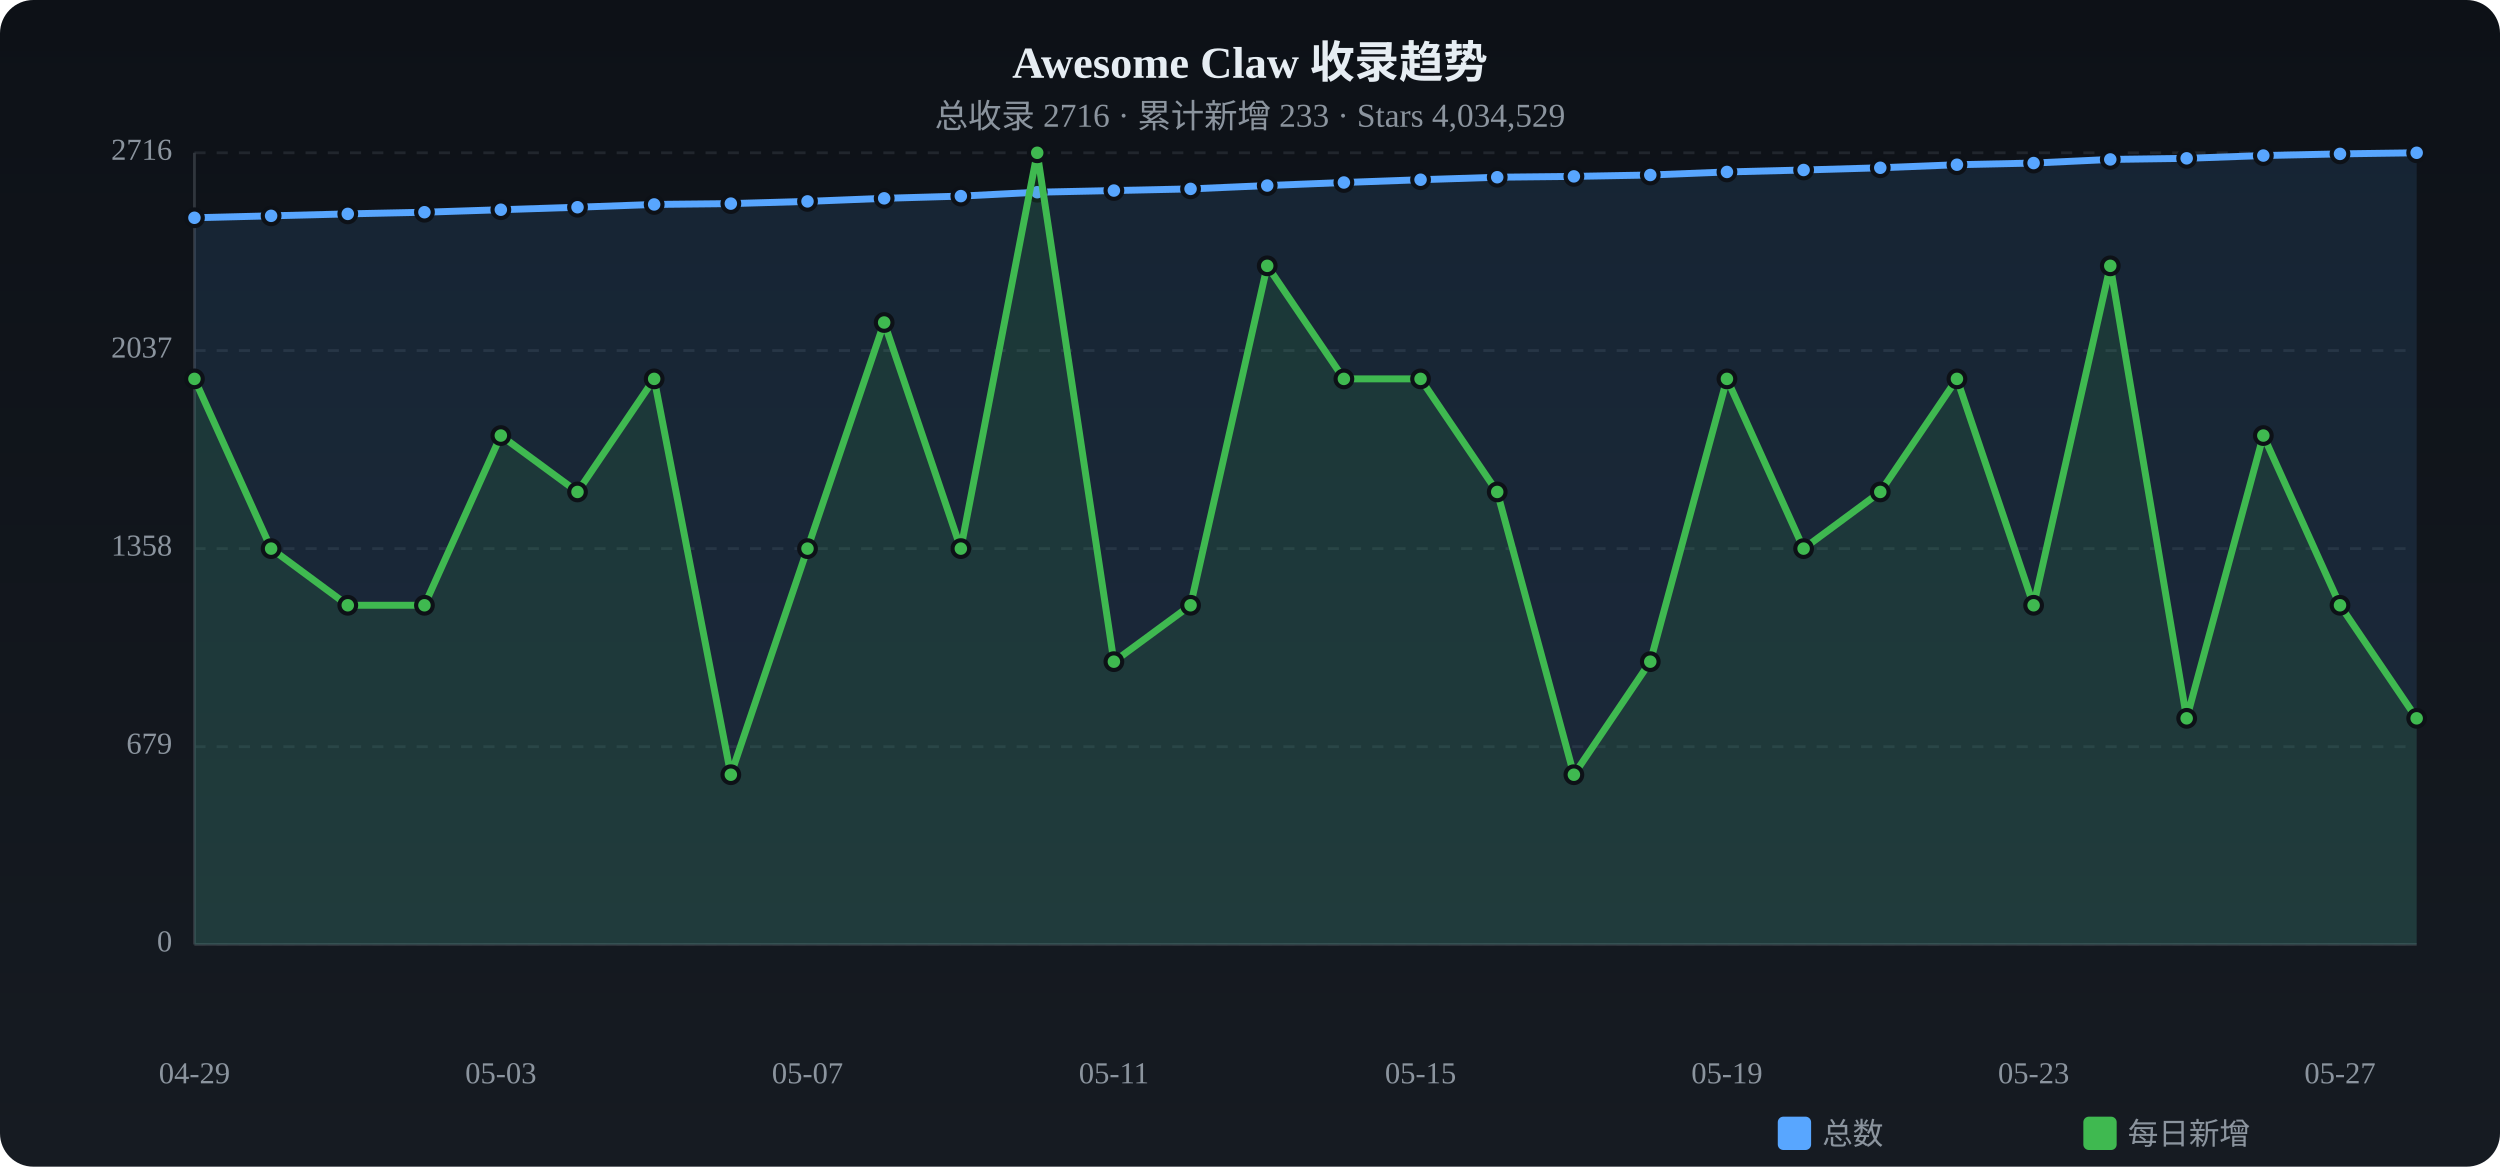
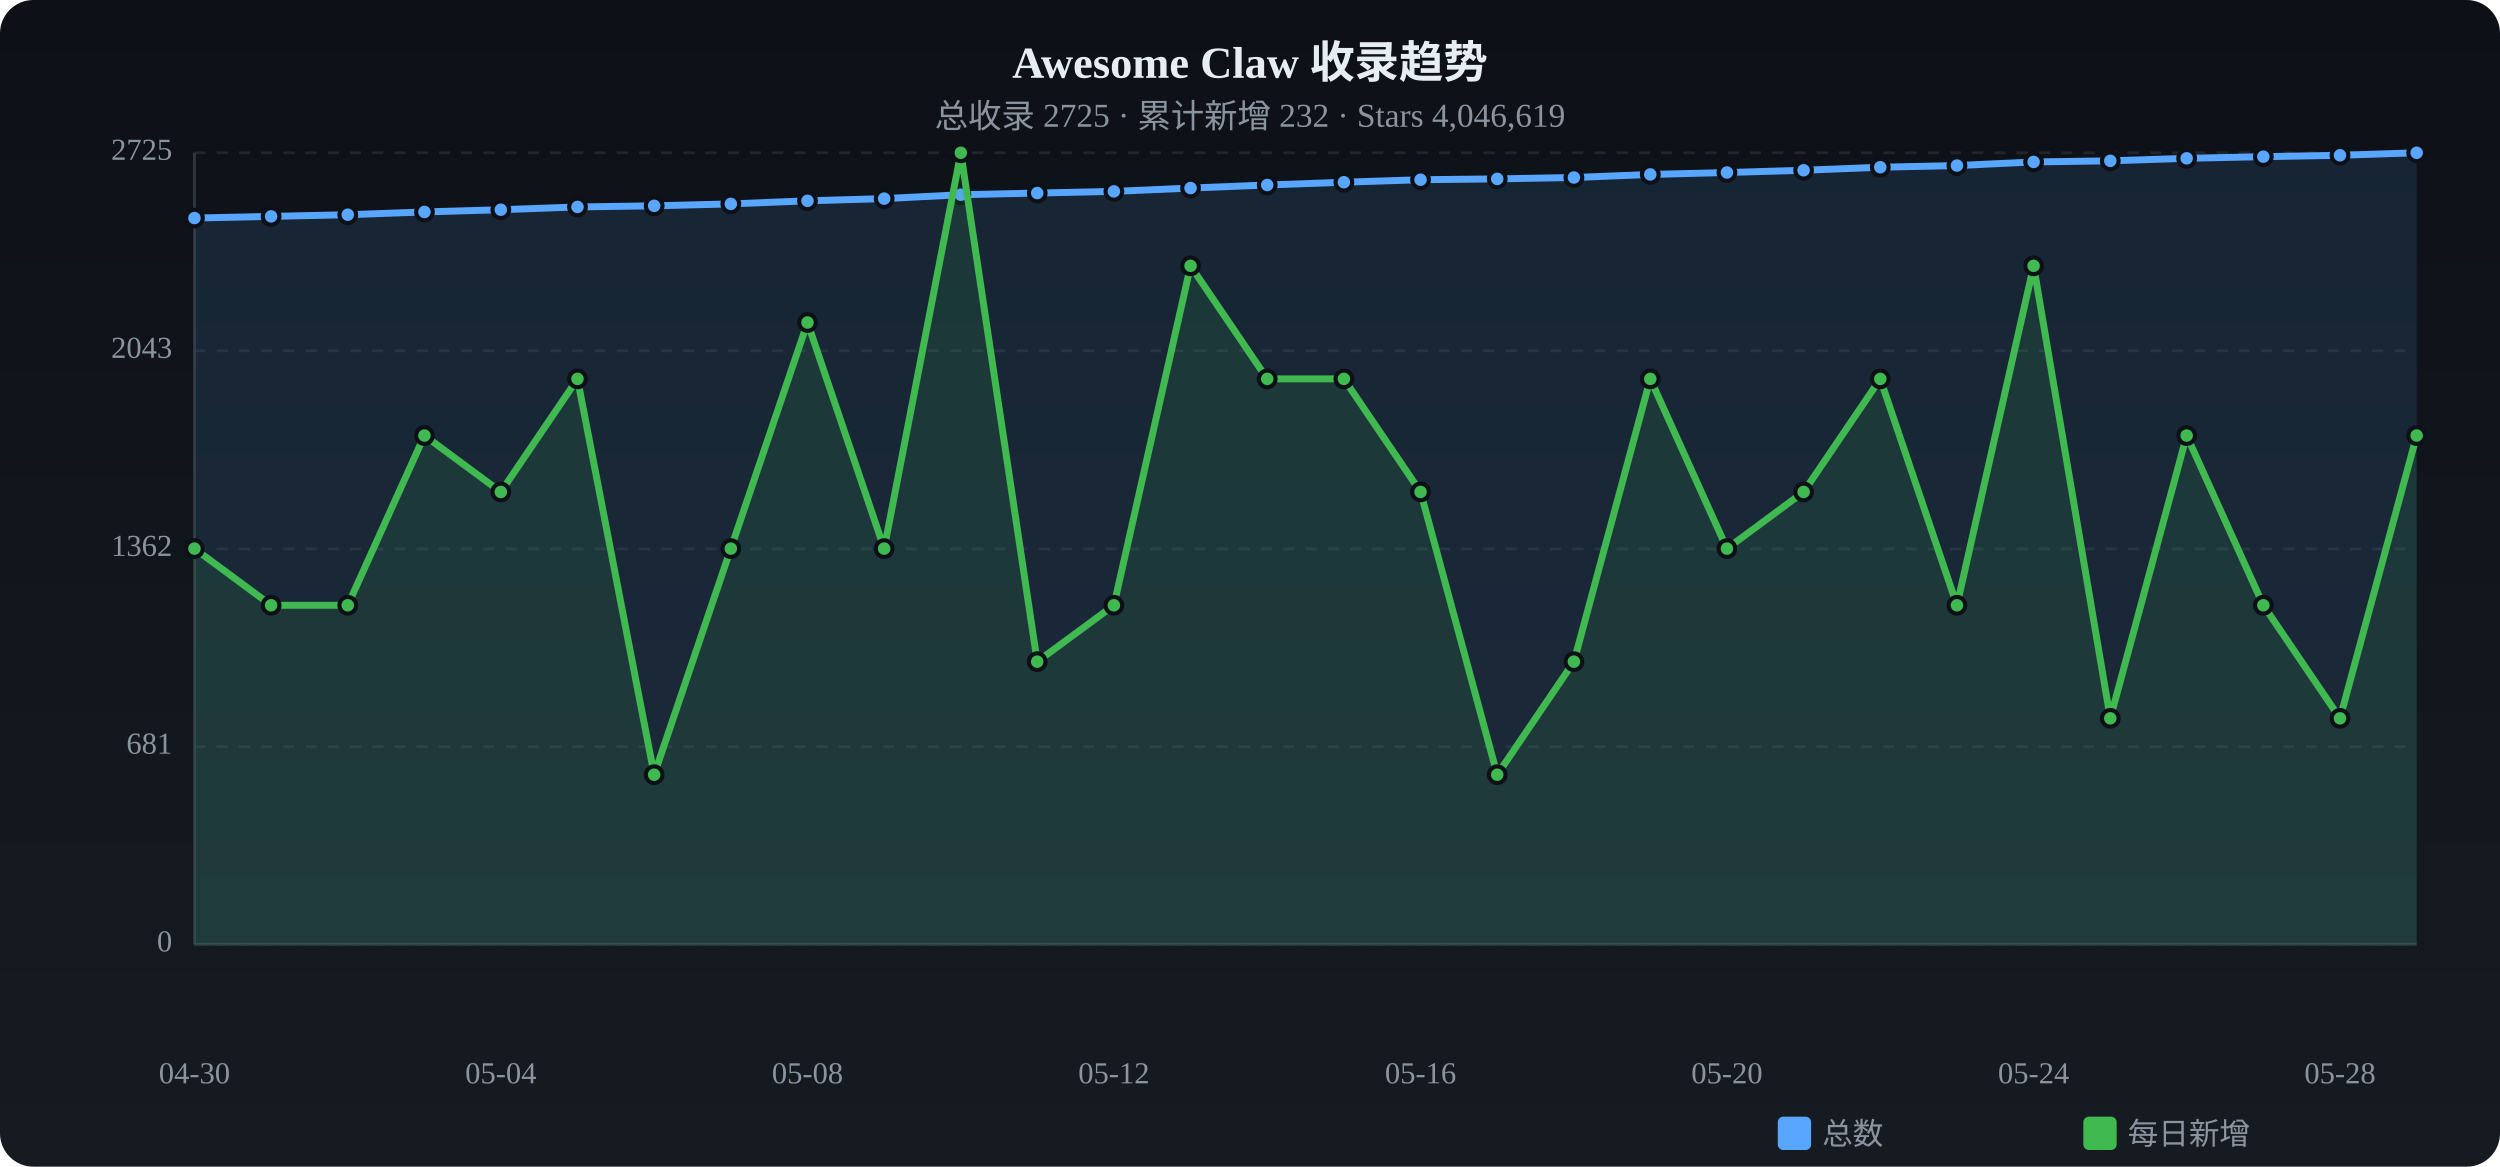
<svg xmlns="http://www.w3.org/2000/svg" viewBox="0 0 900 420" width="900" height="420">
  <defs>
    <linearGradient id="tbg" x1="0%" y1="0%" x2="0%" y2="100%">
      <stop offset="0%" stop-color="#0d1117" />
      <stop offset="100%" stop-color="#161b22" />
    </linearGradient>
  </defs>
  <rect width="900" height="420" rx="12" fill="url(#tbg)" />
  <text x="450.0" y="28" text-anchor="middle" fill="#e6edf3" font-size="16" font-weight="bold">Awesome Claw 收录趋势</text>
-   <text x="450.0" y="46" text-anchor="middle" fill="#8b949e" font-size="12">总收录 2716 · 累计新增 233 · Stars 4,034,529</text>
+   <text x="450.0" y="46" text-anchor="middle" fill="#8b949e" font-size="12">总收录 2725 · 累计新增 232 · Stars 4,046,619</text>
  <text x="62" y="340.0" text-anchor="end" fill="#8b949e" font-size="11" dominant-baseline="middle">0</text>
  <line x1="70" y1="340.0" x2="870" y2="340.0" stroke="#21262d" stroke-dasharray="4 4" />
-   <text x="62" y="268.8" text-anchor="end" fill="#8b949e" font-size="11" dominant-baseline="middle">679</text>
+   <text x="62" y="268.8" text-anchor="end" fill="#8b949e" font-size="11" dominant-baseline="middle">681</text>
  <line x1="70" y1="268.8" x2="870" y2="268.8" stroke="#21262d" stroke-dasharray="4 4" />
-   <text x="62" y="197.5" text-anchor="end" fill="#8b949e" font-size="11" dominant-baseline="middle">1358</text>
-   <line x1="70" y1="197.5" x2="870" y2="197.5" stroke="#21262d" stroke-dasharray="4 4" />
-   <text x="62" y="126.2" text-anchor="end" fill="#8b949e" font-size="11" dominant-baseline="middle">2037</text>
-   <line x1="70" y1="126.2" x2="870" y2="126.2" stroke="#21262d" stroke-dasharray="4 4" />
-   <text x="62" y="55.0" text-anchor="end" fill="#8b949e" font-size="11" dominant-baseline="middle">2716</text>
+   <text x="62" y="197.6" text-anchor="end" fill="#8b949e" font-size="11" dominant-baseline="middle">1362</text>
+   <line x1="70" y1="197.6" x2="870" y2="197.6" stroke="#21262d" stroke-dasharray="4 4" />
+   <text x="62" y="126.3" text-anchor="end" fill="#8b949e" font-size="11" dominant-baseline="middle">2043</text>
+   <line x1="70" y1="126.3" x2="870" y2="126.3" stroke="#21262d" stroke-dasharray="4 4" />
+   <text x="62" y="55.0" text-anchor="end" fill="#8b949e" font-size="11" dominant-baseline="middle">2725</text>
  <line x1="70" y1="55.0" x2="870" y2="55.0" stroke="#21262d" stroke-dasharray="4 4" />
  <line x1="70" y1="55" x2="70" y2="340" stroke="#30363d" />
  <line x1="70" y1="340" x2="870" y2="340" stroke="#30363d" />
-   <path d="M70.0,78.4 L97.6,77.7 L125.2,77.0 L152.8,76.4 L180.3,75.5 L207.9,74.6 L235.5,73.6 L263.1,73.3 L290.7,72.5 L318.3,71.4 L345.9,70.6 L373.4,69.2 L401.0,68.6 L428.6,68.0 L456.2,66.8 L483.8,65.7 L511.4,64.7 L539.0,63.8 L566.6,63.5 L594.1,63.0 L621.7,61.9 L649.3,61.2 L676.9,60.4 L704.5,59.3 L732.1,58.7 L759.7,57.4 L787.2,57.0 L814.8,56.0 L842.4,55.4 L870.0,55.0 L870.0,340 L70.0,340 Z" fill="#58a6ff" opacity="0.12" />
-   <polyline points="70.0,78.4 97.6,77.7 125.2,77.0 152.8,76.4 180.3,75.5 207.9,74.6 235.5,73.6 263.1,73.3 290.7,72.5 318.3,71.4 345.9,70.6 373.4,69.2 401.0,68.6 428.6,68.0 456.2,66.8 483.8,65.7 511.4,64.7 539.0,63.8 566.6,63.5 594.1,63.0 621.7,61.9 649.3,61.2 676.9,60.4 704.5,59.3 732.1,58.7 759.7,57.4 787.2,57.0 814.8,56.0 842.4,55.4 870.0,55.0" fill="none" stroke="#58a6ff" stroke-width="2.5" stroke-linecap="round" stroke-linejoin="round" />
-   <circle cx="70.0" cy="78.4" r="3" fill="#58a6ff" stroke="#0d1117" stroke-width="1.5" />
-   <circle cx="97.6" cy="77.7" r="3" fill="#58a6ff" stroke="#0d1117" stroke-width="1.5" />
-   <circle cx="125.2" cy="77.0" r="3" fill="#58a6ff" stroke="#0d1117" stroke-width="1.5" />
-   <circle cx="152.8" cy="76.4" r="3" fill="#58a6ff" stroke="#0d1117" stroke-width="1.5" />
+   <path d="M70.0,78.5 L97.6,77.9 L125.2,77.3 L152.8,76.3 L180.3,75.5 L207.9,74.5 L235.5,74.1 L263.1,73.4 L290.7,72.3 L318.3,71.5 L345.9,70.1 L373.4,69.5 L401.0,68.9 L428.6,67.7 L456.2,66.6 L483.8,65.6 L511.4,64.7 L539.0,64.4 L566.6,63.9 L594.1,62.8 L621.7,62.1 L649.3,61.3 L676.9,60.2 L704.5,59.6 L732.1,58.3 L759.7,57.9 L787.2,57.0 L814.8,56.4 L842.4,55.9 L870.0,55.0 L870.0,340 L70.0,340 Z" fill="#58a6ff" opacity="0.12" />
+   <polyline points="70.0,78.5 97.6,77.9 125.2,77.3 152.8,76.3 180.3,75.5 207.9,74.5 235.5,74.1 263.1,73.4 290.7,72.3 318.3,71.5 345.9,70.1 373.4,69.5 401.0,68.9 428.6,67.7 456.2,66.6 483.8,65.6 511.4,64.7 539.0,64.4 566.6,63.9 594.1,62.8 621.7,62.1 649.3,61.3 676.9,60.2 704.5,59.6 732.1,58.3 759.7,57.9 787.2,57.0 814.8,56.4 842.4,55.9 870.0,55.0" fill="none" stroke="#58a6ff" stroke-width="2.5" stroke-linecap="round" stroke-linejoin="round" />
+   <circle cx="70.0" cy="78.5" r="3" fill="#58a6ff" stroke="#0d1117" stroke-width="1.5" />
+   <circle cx="97.6" cy="77.9" r="3" fill="#58a6ff" stroke="#0d1117" stroke-width="1.5" />
+   <circle cx="125.2" cy="77.3" r="3" fill="#58a6ff" stroke="#0d1117" stroke-width="1.5" />
+   <circle cx="152.8" cy="76.3" r="3" fill="#58a6ff" stroke="#0d1117" stroke-width="1.5" />
  <circle cx="180.3" cy="75.5" r="3" fill="#58a6ff" stroke="#0d1117" stroke-width="1.5" />
-   <circle cx="207.9" cy="74.6" r="3" fill="#58a6ff" stroke="#0d1117" stroke-width="1.5" />
-   <circle cx="235.5" cy="73.6" r="3" fill="#58a6ff" stroke="#0d1117" stroke-width="1.5" />
-   <circle cx="263.1" cy="73.3" r="3" fill="#58a6ff" stroke="#0d1117" stroke-width="1.5" />
-   <circle cx="290.7" cy="72.5" r="3" fill="#58a6ff" stroke="#0d1117" stroke-width="1.5" />
-   <circle cx="318.3" cy="71.4" r="3" fill="#58a6ff" stroke="#0d1117" stroke-width="1.5" />
-   <circle cx="345.9" cy="70.6" r="3" fill="#58a6ff" stroke="#0d1117" stroke-width="1.5" />
-   <circle cx="373.4" cy="69.2" r="3" fill="#58a6ff" stroke="#0d1117" stroke-width="1.5" />
-   <circle cx="401.0" cy="68.6" r="3" fill="#58a6ff" stroke="#0d1117" stroke-width="1.5" />
-   <circle cx="428.6" cy="68.0" r="3" fill="#58a6ff" stroke="#0d1117" stroke-width="1.5" />
-   <circle cx="456.2" cy="66.8" r="3" fill="#58a6ff" stroke="#0d1117" stroke-width="1.5" />
-   <circle cx="483.8" cy="65.7" r="3" fill="#58a6ff" stroke="#0d1117" stroke-width="1.5" />
+   <circle cx="207.9" cy="74.5" r="3" fill="#58a6ff" stroke="#0d1117" stroke-width="1.5" />
+   <circle cx="235.5" cy="74.1" r="3" fill="#58a6ff" stroke="#0d1117" stroke-width="1.5" />
+   <circle cx="263.1" cy="73.4" r="3" fill="#58a6ff" stroke="#0d1117" stroke-width="1.5" />
+   <circle cx="290.7" cy="72.3" r="3" fill="#58a6ff" stroke="#0d1117" stroke-width="1.5" />
+   <circle cx="318.3" cy="71.5" r="3" fill="#58a6ff" stroke="#0d1117" stroke-width="1.5" />
+   <circle cx="345.9" cy="70.1" r="3" fill="#58a6ff" stroke="#0d1117" stroke-width="1.5" />
+   <circle cx="373.4" cy="69.5" r="3" fill="#58a6ff" stroke="#0d1117" stroke-width="1.5" />
+   <circle cx="401.0" cy="68.9" r="3" fill="#58a6ff" stroke="#0d1117" stroke-width="1.5" />
+   <circle cx="428.6" cy="67.7" r="3" fill="#58a6ff" stroke="#0d1117" stroke-width="1.5" />
+   <circle cx="456.2" cy="66.6" r="3" fill="#58a6ff" stroke="#0d1117" stroke-width="1.5" />
+   <circle cx="483.8" cy="65.6" r="3" fill="#58a6ff" stroke="#0d1117" stroke-width="1.5" />
  <circle cx="511.4" cy="64.7" r="3" fill="#58a6ff" stroke="#0d1117" stroke-width="1.5" />
-   <circle cx="539.0" cy="63.8" r="3" fill="#58a6ff" stroke="#0d1117" stroke-width="1.5" />
-   <circle cx="566.6" cy="63.5" r="3" fill="#58a6ff" stroke="#0d1117" stroke-width="1.5" />
-   <circle cx="594.1" cy="63.0" r="3" fill="#58a6ff" stroke="#0d1117" stroke-width="1.5" />
-   <circle cx="621.7" cy="61.9" r="3" fill="#58a6ff" stroke="#0d1117" stroke-width="1.5" />
-   <circle cx="649.3" cy="61.2" r="3" fill="#58a6ff" stroke="#0d1117" stroke-width="1.5" />
-   <circle cx="676.9" cy="60.4" r="3" fill="#58a6ff" stroke="#0d1117" stroke-width="1.5" />
-   <circle cx="704.5" cy="59.3" r="3" fill="#58a6ff" stroke="#0d1117" stroke-width="1.5" />
-   <circle cx="732.1" cy="58.7" r="3" fill="#58a6ff" stroke="#0d1117" stroke-width="1.5" />
-   <circle cx="759.7" cy="57.4" r="3" fill="#58a6ff" stroke="#0d1117" stroke-width="1.5" />
+   <circle cx="539.0" cy="64.4" r="3" fill="#58a6ff" stroke="#0d1117" stroke-width="1.5" />
+   <circle cx="566.6" cy="63.9" r="3" fill="#58a6ff" stroke="#0d1117" stroke-width="1.5" />
+   <circle cx="594.1" cy="62.8" r="3" fill="#58a6ff" stroke="#0d1117" stroke-width="1.5" />
+   <circle cx="621.7" cy="62.1" r="3" fill="#58a6ff" stroke="#0d1117" stroke-width="1.5" />
+   <circle cx="649.3" cy="61.3" r="3" fill="#58a6ff" stroke="#0d1117" stroke-width="1.5" />
+   <circle cx="676.9" cy="60.2" r="3" fill="#58a6ff" stroke="#0d1117" stroke-width="1.5" />
+   <circle cx="704.5" cy="59.6" r="3" fill="#58a6ff" stroke="#0d1117" stroke-width="1.5" />
+   <circle cx="732.1" cy="58.3" r="3" fill="#58a6ff" stroke="#0d1117" stroke-width="1.5" />
+   <circle cx="759.7" cy="57.9" r="3" fill="#58a6ff" stroke="#0d1117" stroke-width="1.5" />
  <circle cx="787.2" cy="57.0" r="3" fill="#58a6ff" stroke="#0d1117" stroke-width="1.5" />
-   <circle cx="814.8" cy="56.0" r="3" fill="#58a6ff" stroke="#0d1117" stroke-width="1.5" />
-   <circle cx="842.4" cy="55.4" r="3" fill="#58a6ff" stroke="#0d1117" stroke-width="1.5" />
+   <circle cx="814.8" cy="56.4" r="3" fill="#58a6ff" stroke="#0d1117" stroke-width="1.5" />
+   <circle cx="842.4" cy="55.9" r="3" fill="#58a6ff" stroke="#0d1117" stroke-width="1.5" />
  <circle cx="870.0" cy="55.0" r="3" fill="#58a6ff" stroke="#0d1117" stroke-width="1.5" />
-   <path d="M70.0,136.4 L97.6,197.5 L125.2,217.9 L152.8,217.9 L180.3,156.8 L207.9,177.1 L235.5,136.4 L263.1,278.9 L290.7,197.5 L318.3,116.1 L345.9,197.5 L373.4,55.0 L401.0,238.2 L428.6,217.9 L456.2,95.7 L483.8,136.4 L511.4,136.4 L539.0,177.1 L566.6,278.9 L594.1,238.2 L621.7,136.4 L649.3,197.5 L676.9,177.1 L704.5,136.4 L732.1,217.9 L759.7,95.7 L787.2,258.6 L814.8,156.8 L842.4,217.9 L870.0,258.6 L870.0,340 L70.0,340 Z" fill="#3fb950" opacity="0.12" />
-   <polyline points="70.0,136.4 97.6,197.5 125.2,217.9 152.8,217.9 180.3,156.8 207.9,177.1 235.5,136.4 263.1,278.9 290.7,197.5 318.3,116.1 345.9,197.5 373.4,55.0 401.0,238.2 428.6,217.9 456.2,95.7 483.8,136.4 511.4,136.4 539.0,177.1 566.6,278.9 594.1,238.2 621.7,136.4 649.3,197.5 676.9,177.1 704.5,136.4 732.1,217.9 759.7,95.7 787.2,258.6 814.8,156.8 842.4,217.9 870.0,258.6" fill="none" stroke="#3fb950" stroke-width="2.5" stroke-linecap="round" stroke-linejoin="round" />
-   <circle cx="70.0" cy="136.4" r="3" fill="#3fb950" stroke="#0d1117" stroke-width="1.5" />
-   <circle cx="97.6" cy="197.5" r="3" fill="#3fb950" stroke="#0d1117" stroke-width="1.5" />
+   <path d="M70.0,197.5 L97.6,217.9 L125.2,217.9 L152.8,156.8 L180.3,177.1 L207.9,136.4 L235.5,278.9 L263.1,197.5 L290.7,116.1 L318.3,197.5 L345.9,55.0 L373.4,238.2 L401.0,217.9 L428.6,95.7 L456.2,136.4 L483.8,136.4 L511.4,177.1 L539.0,278.9 L566.6,238.2 L594.1,136.4 L621.7,197.5 L649.3,177.1 L676.9,136.4 L704.5,217.9 L732.1,95.7 L759.7,258.6 L787.2,156.8 L814.8,217.9 L842.4,258.6 L870.0,156.8 L870.0,340 L70.0,340 Z" fill="#3fb950" opacity="0.12" />
+   <polyline points="70.0,197.5 97.6,217.9 125.2,217.9 152.8,156.8 180.3,177.1 207.9,136.4 235.5,278.9 263.1,197.5 290.7,116.1 318.3,197.5 345.9,55.0 373.4,238.2 401.0,217.9 428.6,95.7 456.2,136.4 483.8,136.4 511.4,177.1 539.0,278.9 566.6,238.2 594.1,136.4 621.7,197.5 649.3,177.1 676.9,136.4 704.5,217.9 732.1,95.7 759.7,258.6 787.2,156.8 814.8,217.9 842.4,258.6 870.0,156.8" fill="none" stroke="#3fb950" stroke-width="2.5" stroke-linecap="round" stroke-linejoin="round" />
+   <circle cx="70.0" cy="197.5" r="3" fill="#3fb950" stroke="#0d1117" stroke-width="1.5" />
+   <circle cx="97.6" cy="217.9" r="3" fill="#3fb950" stroke="#0d1117" stroke-width="1.5" />
  <circle cx="125.2" cy="217.9" r="3" fill="#3fb950" stroke="#0d1117" stroke-width="1.5" />
-   <circle cx="152.8" cy="217.9" r="3" fill="#3fb950" stroke="#0d1117" stroke-width="1.5" />
-   <circle cx="180.3" cy="156.8" r="3" fill="#3fb950" stroke="#0d1117" stroke-width="1.5" />
-   <circle cx="207.9" cy="177.1" r="3" fill="#3fb950" stroke="#0d1117" stroke-width="1.5" />
-   <circle cx="235.5" cy="136.4" r="3" fill="#3fb950" stroke="#0d1117" stroke-width="1.5" />
-   <circle cx="263.1" cy="278.9" r="3" fill="#3fb950" stroke="#0d1117" stroke-width="1.5" />
-   <circle cx="290.7" cy="197.5" r="3" fill="#3fb950" stroke="#0d1117" stroke-width="1.5" />
-   <circle cx="318.3" cy="116.1" r="3" fill="#3fb950" stroke="#0d1117" stroke-width="1.5" />
-   <circle cx="345.9" cy="197.5" r="3" fill="#3fb950" stroke="#0d1117" stroke-width="1.5" />
-   <circle cx="373.4" cy="55.0" r="3" fill="#3fb950" stroke="#0d1117" stroke-width="1.5" />
-   <circle cx="401.0" cy="238.2" r="3" fill="#3fb950" stroke="#0d1117" stroke-width="1.5" />
-   <circle cx="428.6" cy="217.9" r="3" fill="#3fb950" stroke="#0d1117" stroke-width="1.5" />
-   <circle cx="456.2" cy="95.7" r="3" fill="#3fb950" stroke="#0d1117" stroke-width="1.5" />
+   <circle cx="152.8" cy="156.8" r="3" fill="#3fb950" stroke="#0d1117" stroke-width="1.5" />
+   <circle cx="180.3" cy="177.1" r="3" fill="#3fb950" stroke="#0d1117" stroke-width="1.5" />
+   <circle cx="207.9" cy="136.4" r="3" fill="#3fb950" stroke="#0d1117" stroke-width="1.5" />
+   <circle cx="235.5" cy="278.9" r="3" fill="#3fb950" stroke="#0d1117" stroke-width="1.5" />
+   <circle cx="263.1" cy="197.5" r="3" fill="#3fb950" stroke="#0d1117" stroke-width="1.5" />
+   <circle cx="290.7" cy="116.1" r="3" fill="#3fb950" stroke="#0d1117" stroke-width="1.5" />
+   <circle cx="318.3" cy="197.5" r="3" fill="#3fb950" stroke="#0d1117" stroke-width="1.5" />
+   <circle cx="345.9" cy="55.0" r="3" fill="#3fb950" stroke="#0d1117" stroke-width="1.5" />
+   <circle cx="373.4" cy="238.2" r="3" fill="#3fb950" stroke="#0d1117" stroke-width="1.5" />
+   <circle cx="401.0" cy="217.9" r="3" fill="#3fb950" stroke="#0d1117" stroke-width="1.5" />
+   <circle cx="428.6" cy="95.7" r="3" fill="#3fb950" stroke="#0d1117" stroke-width="1.5" />
+   <circle cx="456.2" cy="136.4" r="3" fill="#3fb950" stroke="#0d1117" stroke-width="1.5" />
  <circle cx="483.8" cy="136.4" r="3" fill="#3fb950" stroke="#0d1117" stroke-width="1.5" />
-   <circle cx="511.4" cy="136.4" r="3" fill="#3fb950" stroke="#0d1117" stroke-width="1.5" />
-   <circle cx="539.0" cy="177.1" r="3" fill="#3fb950" stroke="#0d1117" stroke-width="1.5" />
-   <circle cx="566.6" cy="278.9" r="3" fill="#3fb950" stroke="#0d1117" stroke-width="1.5" />
-   <circle cx="594.1" cy="238.2" r="3" fill="#3fb950" stroke="#0d1117" stroke-width="1.5" />
-   <circle cx="621.7" cy="136.4" r="3" fill="#3fb950" stroke="#0d1117" stroke-width="1.5" />
-   <circle cx="649.3" cy="197.5" r="3" fill="#3fb950" stroke="#0d1117" stroke-width="1.5" />
-   <circle cx="676.9" cy="177.1" r="3" fill="#3fb950" stroke="#0d1117" stroke-width="1.5" />
-   <circle cx="704.5" cy="136.4" r="3" fill="#3fb950" stroke="#0d1117" stroke-width="1.5" />
-   <circle cx="732.1" cy="217.9" r="3" fill="#3fb950" stroke="#0d1117" stroke-width="1.5" />
-   <circle cx="759.7" cy="95.7" r="3" fill="#3fb950" stroke="#0d1117" stroke-width="1.5" />
-   <circle cx="787.2" cy="258.6" r="3" fill="#3fb950" stroke="#0d1117" stroke-width="1.5" />
-   <circle cx="814.8" cy="156.8" r="3" fill="#3fb950" stroke="#0d1117" stroke-width="1.5" />
-   <circle cx="842.4" cy="217.9" r="3" fill="#3fb950" stroke="#0d1117" stroke-width="1.5" />
-   <circle cx="870.0" cy="258.6" r="3" fill="#3fb950" stroke="#0d1117" stroke-width="1.5" />
-   <text x="70.0" y="390" text-anchor="middle" fill="#8b949e" font-size="11">04-29</text>
-   <text x="180.3" y="390" text-anchor="middle" fill="#8b949e" font-size="11">05-03</text>
-   <text x="290.7" y="390" text-anchor="middle" fill="#8b949e" font-size="11">05-07</text>
-   <text x="401.0" y="390" text-anchor="middle" fill="#8b949e" font-size="11">05-11</text>
-   <text x="511.4" y="390" text-anchor="middle" fill="#8b949e" font-size="11">05-15</text>
-   <text x="621.7" y="390" text-anchor="middle" fill="#8b949e" font-size="11">05-19</text>
-   <text x="732.1" y="390" text-anchor="middle" fill="#8b949e" font-size="11">05-23</text>
-   <text x="842.4" y="390" text-anchor="middle" fill="#8b949e" font-size="11">05-27</text>
+   <circle cx="511.4" cy="177.1" r="3" fill="#3fb950" stroke="#0d1117" stroke-width="1.5" />
+   <circle cx="539.0" cy="278.9" r="3" fill="#3fb950" stroke="#0d1117" stroke-width="1.5" />
+   <circle cx="566.6" cy="238.2" r="3" fill="#3fb950" stroke="#0d1117" stroke-width="1.5" />
+   <circle cx="594.1" cy="136.4" r="3" fill="#3fb950" stroke="#0d1117" stroke-width="1.5" />
+   <circle cx="621.7" cy="197.5" r="3" fill="#3fb950" stroke="#0d1117" stroke-width="1.5" />
+   <circle cx="649.3" cy="177.1" r="3" fill="#3fb950" stroke="#0d1117" stroke-width="1.5" />
+   <circle cx="676.9" cy="136.4" r="3" fill="#3fb950" stroke="#0d1117" stroke-width="1.5" />
+   <circle cx="704.5" cy="217.9" r="3" fill="#3fb950" stroke="#0d1117" stroke-width="1.5" />
+   <circle cx="732.1" cy="95.7" r="3" fill="#3fb950" stroke="#0d1117" stroke-width="1.5" />
+   <circle cx="759.7" cy="258.6" r="3" fill="#3fb950" stroke="#0d1117" stroke-width="1.5" />
+   <circle cx="787.2" cy="156.8" r="3" fill="#3fb950" stroke="#0d1117" stroke-width="1.5" />
+   <circle cx="814.8" cy="217.9" r="3" fill="#3fb950" stroke="#0d1117" stroke-width="1.5" />
+   <circle cx="842.4" cy="258.6" r="3" fill="#3fb950" stroke="#0d1117" stroke-width="1.5" />
+   <circle cx="870.0" cy="156.8" r="3" fill="#3fb950" stroke="#0d1117" stroke-width="1.5" />
+   <text x="70.0" y="390" text-anchor="middle" fill="#8b949e" font-size="11">04-30</text>
+   <text x="180.3" y="390" text-anchor="middle" fill="#8b949e" font-size="11">05-04</text>
+   <text x="290.7" y="390" text-anchor="middle" fill="#8b949e" font-size="11">05-08</text>
+   <text x="401.0" y="390" text-anchor="middle" fill="#8b949e" font-size="11">05-12</text>
+   <text x="511.4" y="390" text-anchor="middle" fill="#8b949e" font-size="11">05-16</text>
+   <text x="621.7" y="390" text-anchor="middle" fill="#8b949e" font-size="11">05-20</text>
+   <text x="732.1" y="390" text-anchor="middle" fill="#8b949e" font-size="11">05-24</text>
+   <text x="842.4" y="390" text-anchor="middle" fill="#8b949e" font-size="11">05-28</text>
  <rect x="640" y="402" width="12" height="12" rx="2" fill="#58a6ff" />
  <text x="656" y="412" fill="#8b949e" font-size="11">总数</text>
  <rect x="750" y="402" width="12" height="12" rx="2" fill="#3fb950" />
  <text x="766" y="412" fill="#8b949e" font-size="11">每日新增</text>
</svg>
